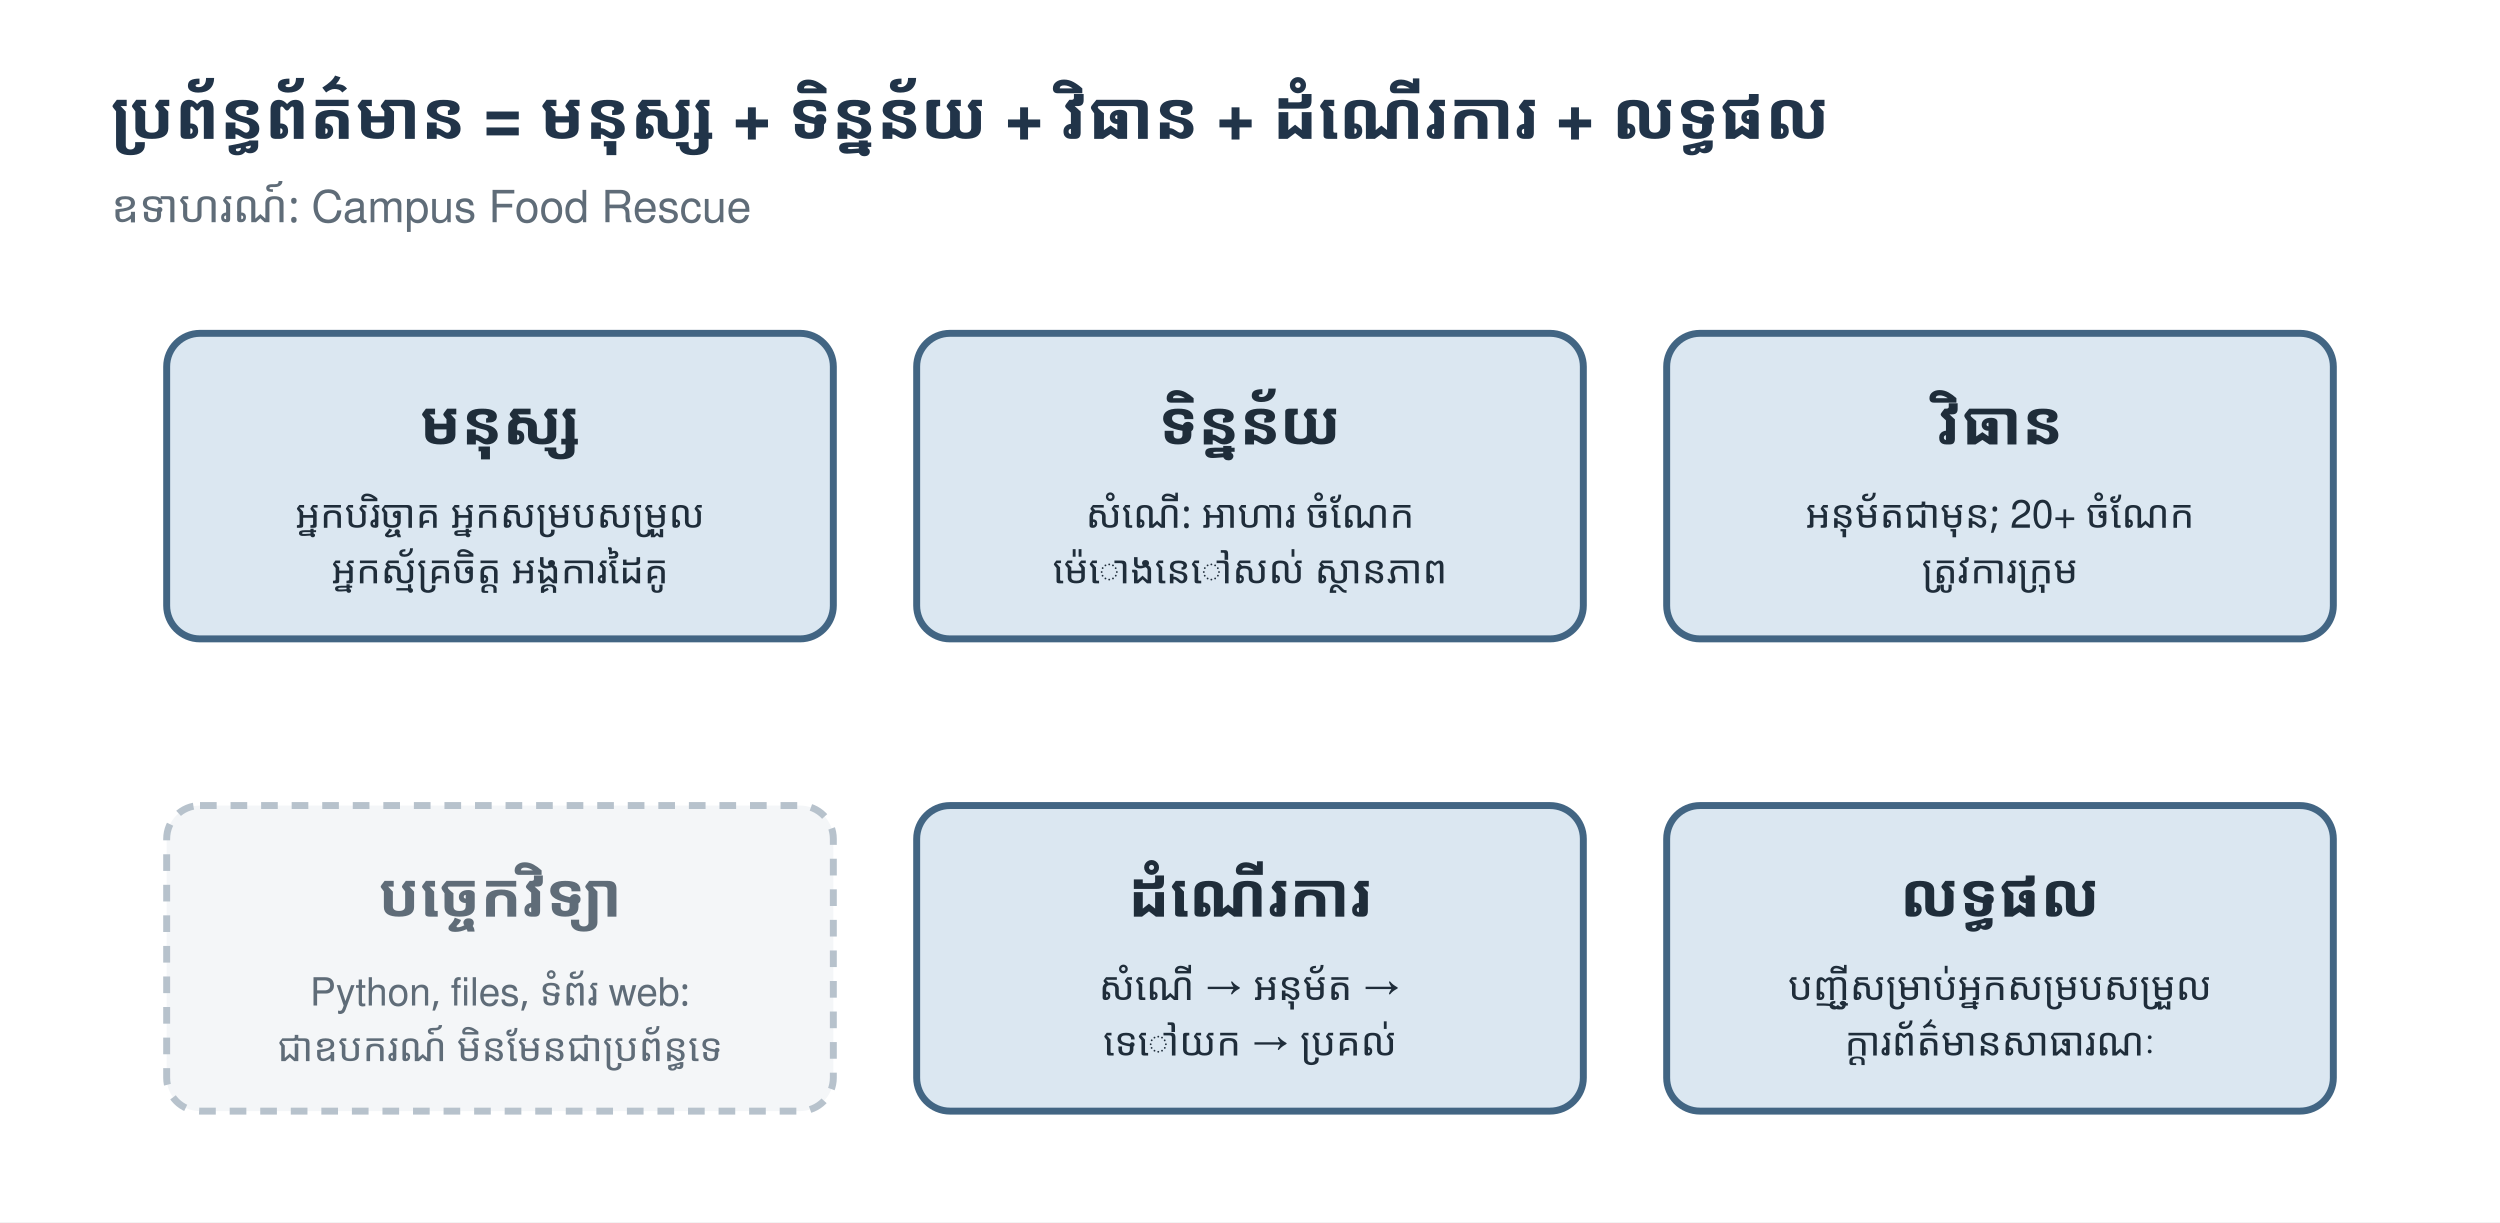
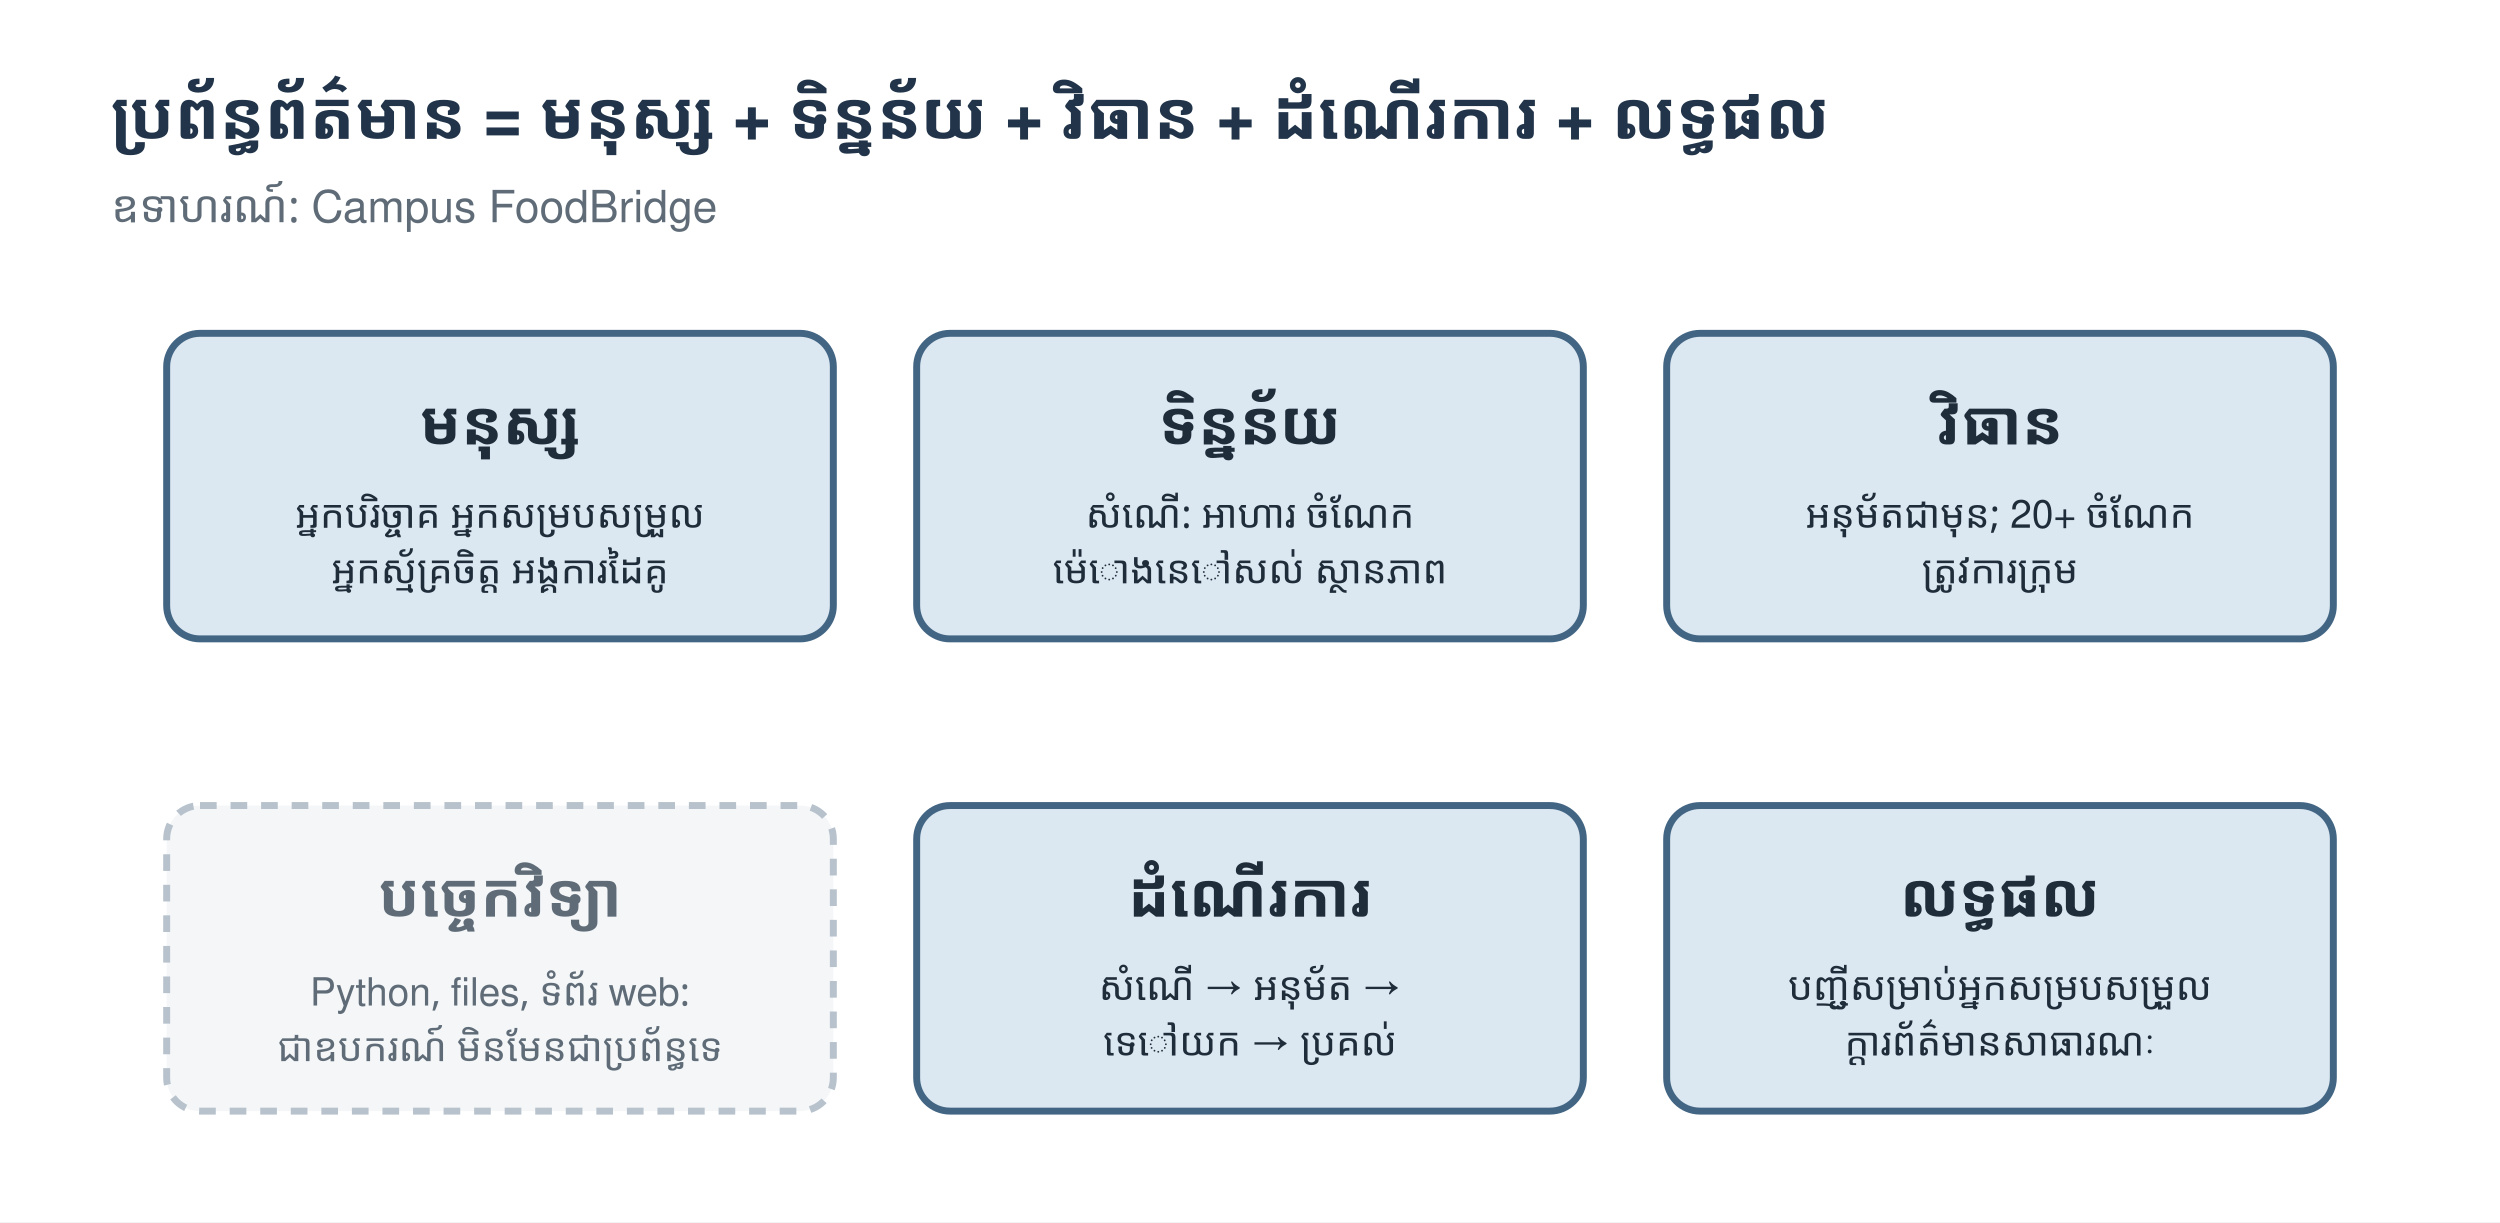
<svg xmlns="http://www.w3.org/2000/svg" width="900" height="440" viewBox="0 0 900 440" role="img" font-family="system-ui, -apple-system, 'Segoe UI', 'Noto Sans Khmer', 'Khmer Sangam MN', 'Khmer UI', 'Khmer OS Battambang', Helvetica, Arial, sans-serif">
  <rect width="900" height="440" fill="#ffffff" />
  <defs>
    <marker id="arrow" viewBox="0 0 10 10" refX="9" refY="5" markerWidth="7" markerHeight="7" orient="auto-start-reverse">
      <path d="M0,0 L10,5 L0,10 z" fill="#5f6c78" />
    </marker>
  </defs>
  <text x="40" y="50" font-size="24" font-weight="700" fill="#213449" text-anchor="start">ប្រព័ន្ធព័ត៌មាន = មនុស្ស + ទិន្នន័យ + វិធាន + ដំណើរការ + លទ្ធផល</text>
-   <text x="40" y="80" font-size="16" font-weight="400" fill="#5f6c78" text-anchor="start">ឧទាហរណ៍: Campus Food Rescue</text>
+   <text x="40" y="80" font-size="16" font-weight="400" fill="#5f6c78" text-anchor="start">ឧទាហរណ៍: Campus FoodBridge</text>
  <rect x="60" y="120" width="240" height="110" rx="12" fill="#dbe7f1" stroke="#426583" stroke-width="2.5" />
  <text x="180.0" y="181.0" text-anchor="middle" font-size="19" font-weight="700" fill="#1f2d3a" />
  <text x="180" y="160" font-size="22" font-weight="700" fill="#1f2d3a" text-anchor="middle">មនុស្ស</text>
  <text x="180" y="190" font-size="14" font-weight="400" fill="#1f2d3a" text-anchor="middle">អ្នកបរិច្ចាគ អ្នកសម្របសម្រួល</text>
  <text x="180" y="210" font-size="14" font-weight="400" fill="#1f2d3a" text-anchor="middle">អ្នកស្ម័គ្រចិត្ត អង្គការដៃគូ</text>
  <rect x="330" y="120" width="240" height="110" rx="12" fill="#dbe7f1" stroke="#426583" stroke-width="2.5" />
  <text x="450.0" y="181.0" text-anchor="middle" font-size="19" font-weight="700" fill="#1f2d3a" />
  <text x="450" y="160" font-size="22" font-weight="700" fill="#1f2d3a" text-anchor="middle">ទិន្នន័យ</text>
  <text x="450" y="190" font-size="14" font-weight="400" fill="#1f2d3a" text-anchor="middle">សំណើ: អាហារ ចំណែក</text>
  <text x="450" y="210" font-size="14" font-weight="400" fill="#1f2d3a" text-anchor="middle">ម៉ោងនៅសល់ ស្ថានភាព</text>
  <rect x="600" y="120" width="240" height="110" rx="12" fill="#dbe7f1" stroke="#426583" stroke-width="2.5" />
  <text x="720.0" y="181.0" text-anchor="middle" font-size="19" font-weight="700" fill="#1f2d3a" />
  <text x="720" y="160" font-size="22" font-weight="700" fill="#1f2d3a" text-anchor="middle">វិធាន</text>
  <text x="720" y="190" font-size="14" font-weight="400" fill="#1f2d3a" text-anchor="middle">អនុម័តជាមុន; 20+ ចំណែក</text>
  <text x="720" y="210" font-size="14" font-weight="400" fill="#1f2d3a" text-anchor="middle">ត្រូវការក្រុម</text>
  <rect x="330" y="290" width="240" height="110" rx="12" fill="#dbe7f1" stroke="#426583" stroke-width="2.5" />
  <text x="450.0" y="351.0" text-anchor="middle" font-size="19" font-weight="700" fill="#1f2d3a" />
  <text x="450" y="330" font-size="22" font-weight="700" fill="#1f2d3a" text-anchor="middle">ដំណើរការ</text>
  <text x="450" y="360" font-size="14" font-weight="400" fill="#1f2d3a" text-anchor="middle">សំណើ → អនុម័ត →</text>
  <text x="450" y="380" font-size="14" font-weight="400" fill="#1f2d3a" text-anchor="middle">ទៅយក → ប្រគល់</text>
  <rect x="600" y="290" width="240" height="110" rx="12" fill="#dbe7f1" stroke="#426583" stroke-width="2.5" />
  <text x="720.0" y="351.0" text-anchor="middle" font-size="19" font-weight="700" fill="#1f2d3a" />
  <text x="720" y="330" font-size="22" font-weight="700" fill="#1f2d3a" text-anchor="middle">លទ្ធផល</text>
  <text x="720" y="360" font-size="14" font-weight="400" fill="#1f2d3a" text-anchor="middle">បញ្ជីសម្រាប់អ្នកសម្របសម្រួល</text>
  <text x="720" y="380" font-size="14" font-weight="400" fill="#1f2d3a" text-anchor="middle">ក្ដារព័ត៌មានសាធារណៈ</text>
  <rect x="60" y="290" width="240" height="110" rx="12" fill="#f4f6f8" stroke="#b7c2cc" stroke-width="2.5" stroke-dasharray="6 5" />
  <text x="180.0" y="351.0" text-anchor="middle" font-size="19" font-weight="700" fill="#5f6c78" />
  <text x="180" y="330" font-size="22" font-weight="700" fill="#5f6c78" text-anchor="middle">បច្ចេកវិទ្យា</text>
  <text x="180" y="362" font-size="14" font-weight="400" fill="#5f6c78" text-anchor="middle">Python, files, ទំព័រ web:</text>
  <text x="180" y="382" font-size="14" font-weight="400" fill="#5f6c78" text-anchor="middle">ជាឧបករណ៍ មិនមែនជាប្រព័ន្ធទេ</text>
</svg>
